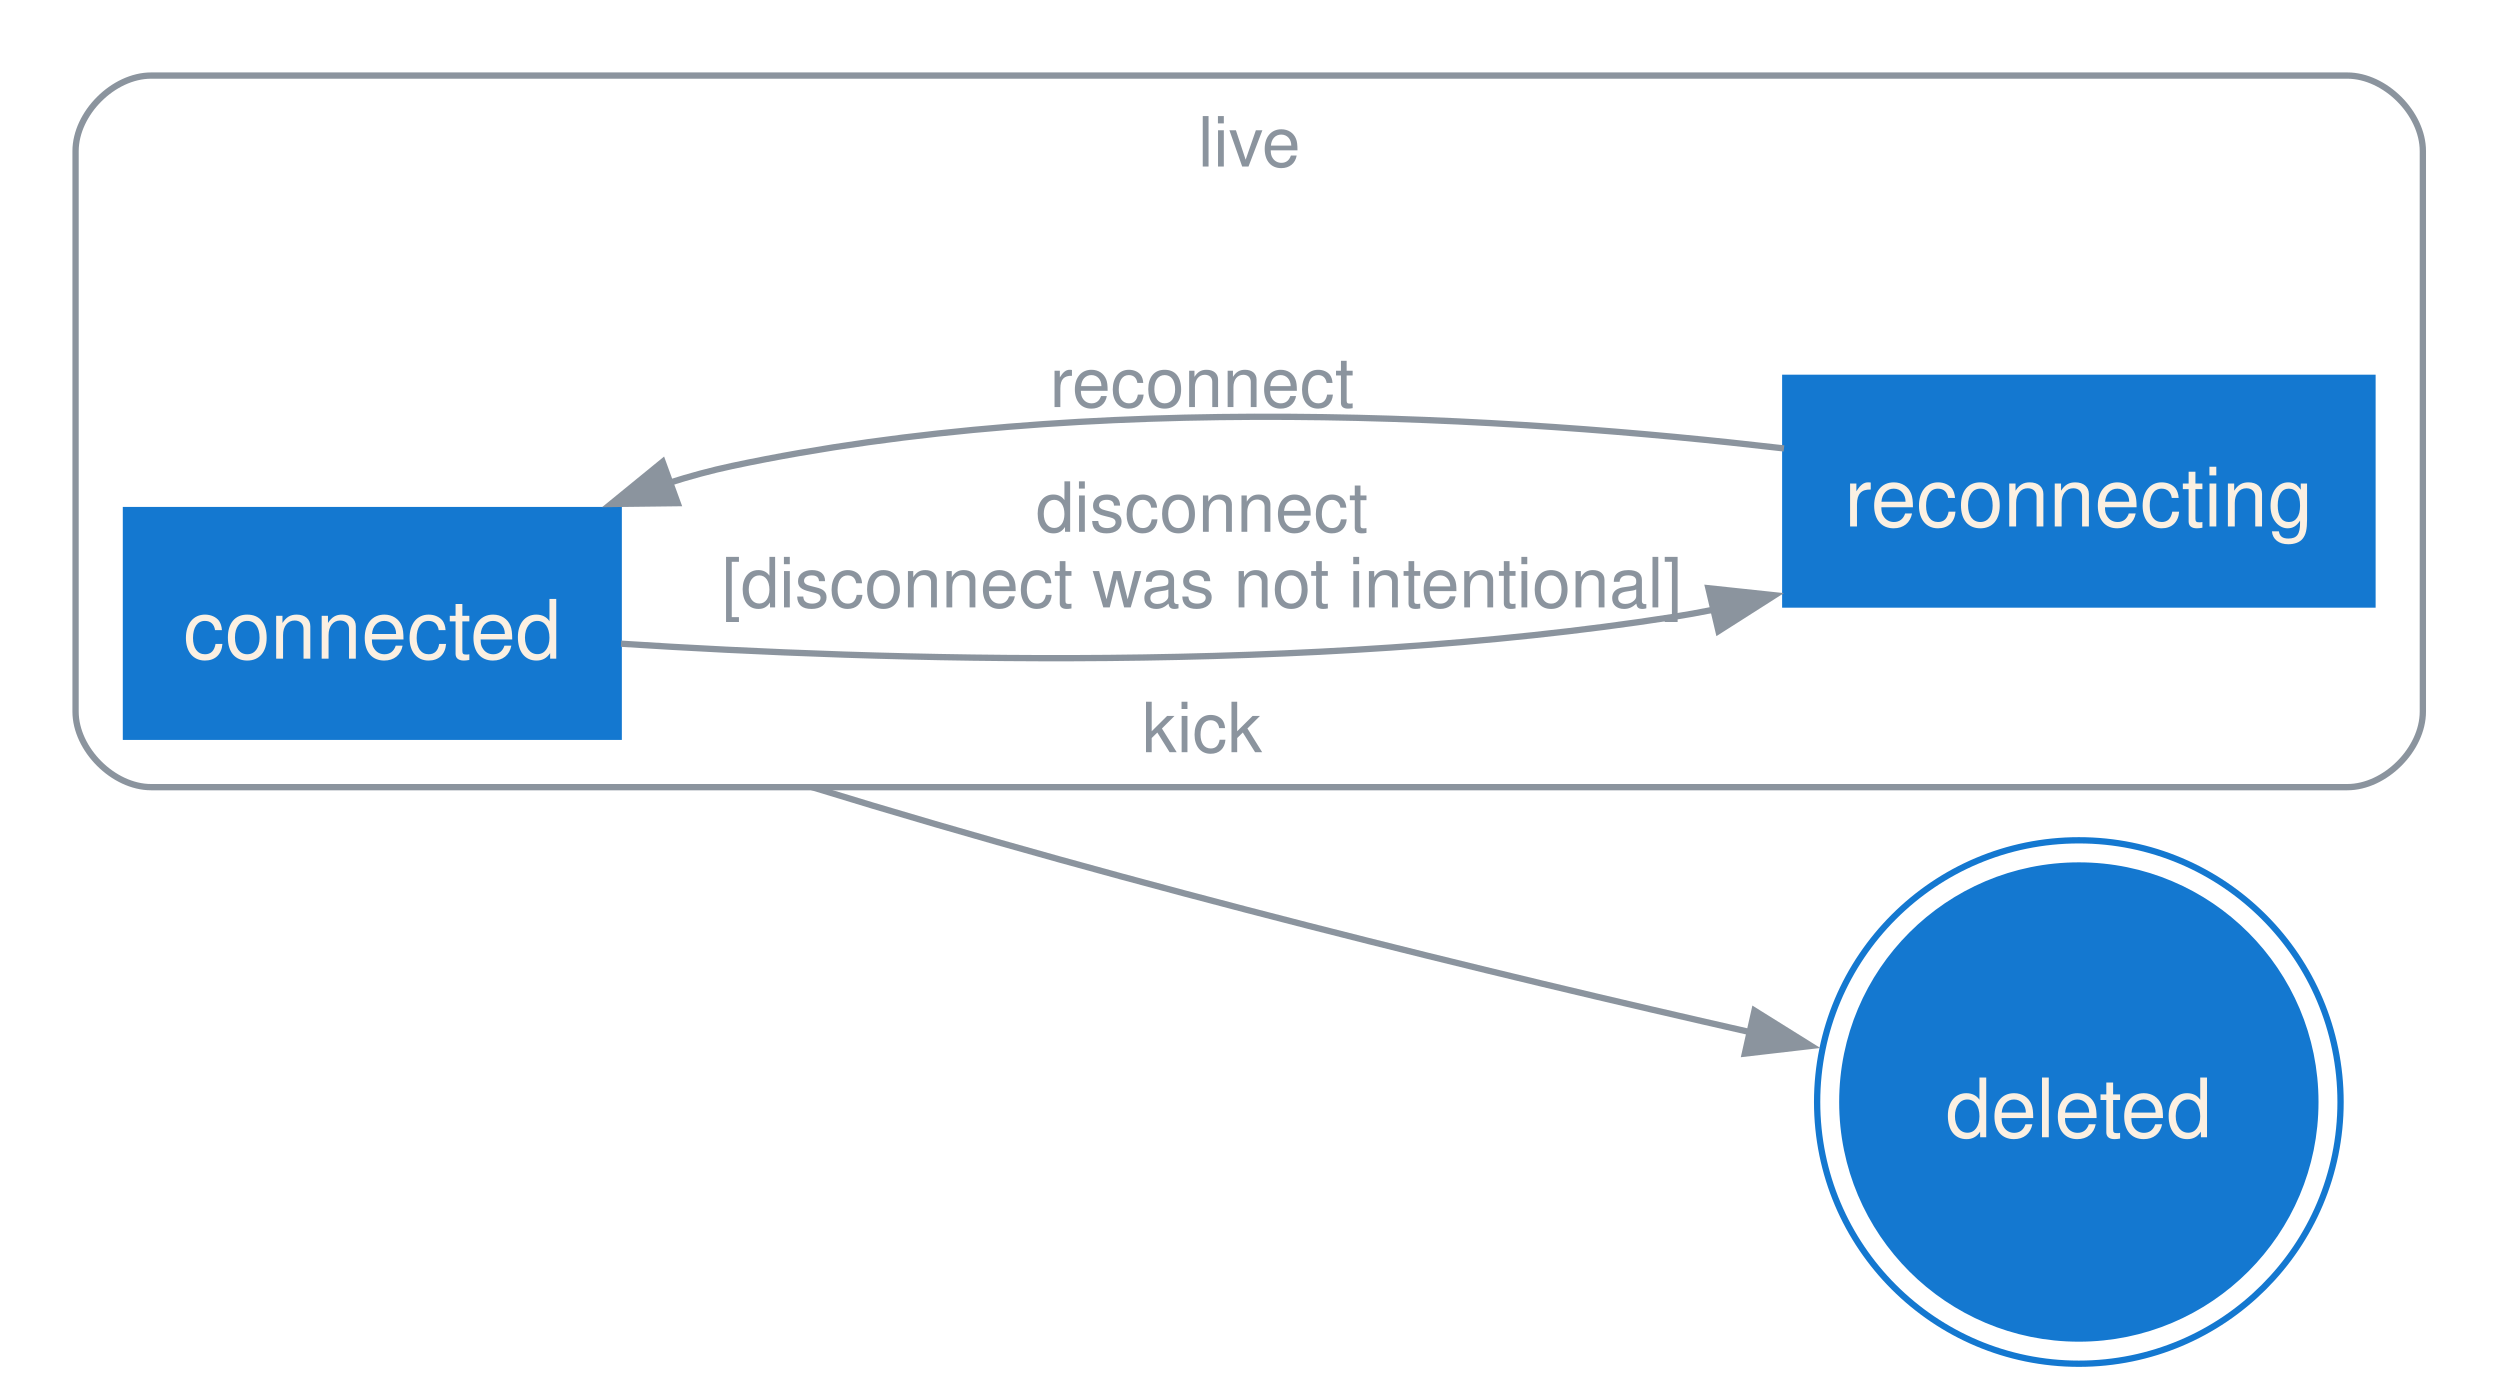
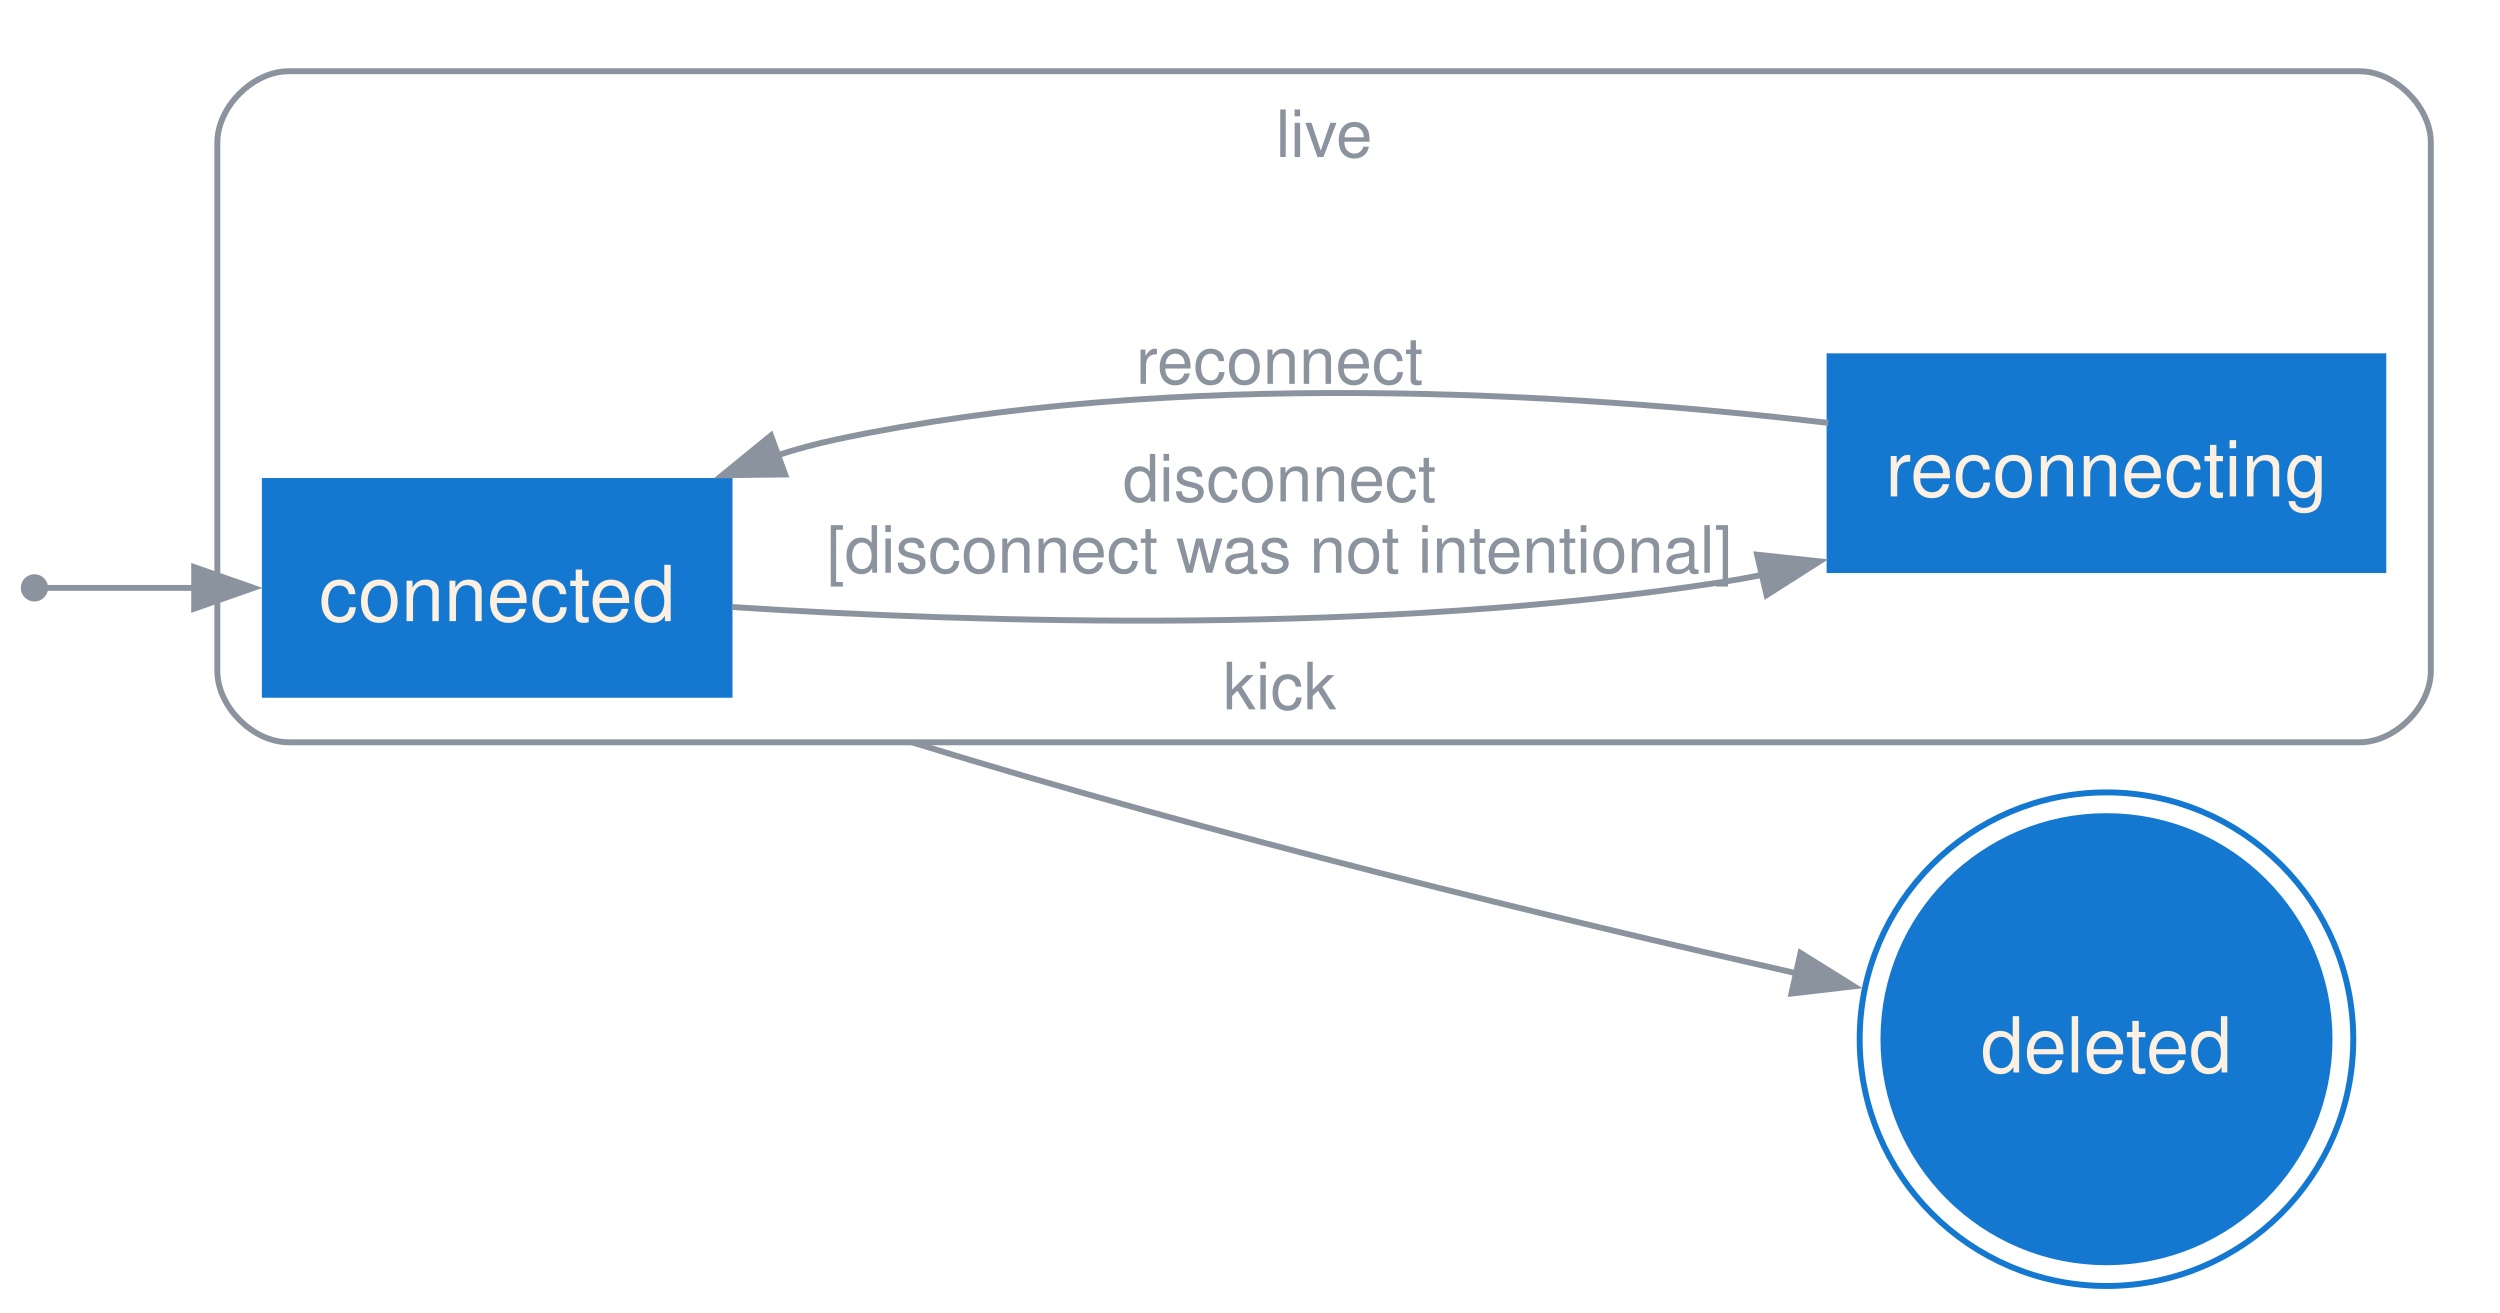
- <svg xmlns="http://www.w3.org/2000/svg" width="397pt" height="221pt" viewBox="0.00 0.00 397.00 221.00">
+ <svg xmlns="http://www.w3.org/2000/svg" width="421pt" height="221pt" viewBox="0.00 0.00 421.00 221.00">
  <g id="graph0" class="graph" transform="scale(1 1) rotate(0) translate(4 216.56)">
    <g id="clust1" class="cluster">
-       <path fill="none" stroke="#8b949e" d="M20,-91.56C20,-91.56 368.75,-91.56 368.75,-91.56 374.75,-91.56 380.75,-97.56 380.75,-103.56 380.75,-103.56 380.75,-192.56 380.75,-192.56 380.75,-198.56 374.75,-204.56 368.75,-204.56 368.75,-204.56 20,-204.56 20,-204.56 14,-204.56 8,-198.56 8,-192.56 8,-192.56 8,-103.56 8,-103.56 8,-97.56 14,-91.56 20,-91.56" />
-       <text xml:space="preserve" text-anchor="middle" x="194.38" y="-190.11" font-family="Helvetica,sans-Serif" font-size="11.00" fill="#8b949e">live</text>
+       <path fill="none" stroke="#8b949e" d="M44.6,-91.56C44.6,-91.56 393.35,-91.56 393.35,-91.56 399.35,-91.56 405.35,-97.56 405.35,-103.56 405.35,-103.56 405.35,-192.56 405.35,-192.56 405.35,-198.56 399.35,-204.56 393.35,-204.56 393.35,-204.56 44.6,-204.56 44.6,-204.56 38.6,-204.56 32.6,-198.56 32.6,-192.56 32.6,-192.56 32.6,-103.56 32.6,-103.56 32.6,-97.56 38.6,-91.56 44.6,-91.56" />
+       <text xml:space="preserve" text-anchor="middle" x="218.98" y="-190.11" font-family="Helvetica,sans-Serif" font-size="11.00" fill="#8b949e">live</text>
    </g>
    <g id="node1" class="node">
-       <polygon fill="#1478d0" stroke="#1478d0" points="94.25,-135.56 16,-135.56 16,-99.56 94.25,-99.56 94.25,-135.56" />
-       <text xml:space="preserve" text-anchor="middle" x="55.12" y="-111.96" font-family="Helvetica,sans-Serif" font-size="13.00" fill="#fbf0e2">connected</text>
+       <ellipse fill="#8b949e" stroke="#8b949e" cx="1.8" cy="-117.56" rx="1.8" ry="1.8" />
    </g>
    <g id="node2" class="node">
-       <polygon fill="#1478d0" stroke="#1478d0" points="372.75,-156.56 279.5,-156.56 279.5,-120.56 372.75,-120.56 372.75,-156.56" />
-       <text xml:space="preserve" text-anchor="middle" x="326.12" y="-132.96" font-family="Helvetica,sans-Serif" font-size="13.00" fill="#fbf0e2">reconnecting</text>
+       <polygon fill="#1478d0" stroke="#1478d0" points="118.85,-135.56 40.6,-135.56 40.6,-99.56 118.85,-99.56 118.85,-135.56" />
+       <text xml:space="preserve" text-anchor="middle" x="79.73" y="-111.96" font-family="Helvetica,sans-Serif" font-size="13.00" fill="#fbf0e2">connected</text>
    </g>
    <g id="edge1" class="edge">
-       <path fill="none" stroke="#8b949e" d="M94.63,-114.34C136.1,-111.66 203.9,-109.58 261.5,-118.56 263.69,-118.9 265.9,-119.3 268.13,-119.75" />
-       <polygon fill="#8b949e" stroke="#8b949e" points="267.29,-123.15 277.82,-122.03 268.89,-116.34 267.29,-123.15" />
-       <text xml:space="preserve" text-anchor="middle" x="186.88" y="-132.11" font-family="Helvetica,sans-Serif" font-size="11.00" fill="#8b949e">disconnect</text>
-       <text xml:space="preserve" text-anchor="middle" x="186.88" y="-120.11" font-family="Helvetica,sans-Serif" font-size="11.00" fill="#8b949e">[disconnect was not intentional]</text>
+       <path fill="none" stroke="#8b949e" d="M3.87,-117.56C7.1,-117.56 17.24,-117.56 29.05,-117.56" />
+       <polygon fill="#8b949e" stroke="#8b949e" points="28.7,-121.06 38.7,-117.56 28.7,-114.06 28.7,-121.06" />
    </g>
    <g id="node3" class="node">
-       <ellipse fill="#1478d0" stroke="#1478d0" cx="326.12" cy="-41.56" rx="37.56" ry="37.56" />
-       <ellipse fill="none" stroke="#1478d0" cx="326.12" cy="-41.56" rx="41.56" ry="41.56" />
-       <text xml:space="preserve" text-anchor="middle" x="326.12" y="-35.96" font-family="Helvetica,sans-Serif" font-size="13.00" fill="#fbf0e2">deleted</text>
+       <polygon fill="#1478d0" stroke="#1478d0" points="397.35,-156.56 304.1,-156.56 304.1,-120.56 397.35,-120.56 397.35,-156.56" />
+       <text xml:space="preserve" text-anchor="middle" x="350.73" y="-132.96" font-family="Helvetica,sans-Serif" font-size="13.00" fill="#fbf0e2">reconnecting</text>
+     </g>
+     <g id="edge2" class="edge">
+       <path fill="none" stroke="#8b949e" d="M119.23,-114.34C160.7,-111.66 228.5,-109.58 286.1,-118.56 288.29,-118.9 290.5,-119.3 292.73,-119.75" />
+       <polygon fill="#8b949e" stroke="#8b949e" points="291.89,-123.15 302.42,-122.03 293.49,-116.34 291.89,-123.15" />
+       <text xml:space="preserve" text-anchor="middle" x="211.48" y="-132.11" font-family="Helvetica,sans-Serif" font-size="11.00" fill="#8b949e">disconnect</text>
+       <text xml:space="preserve" text-anchor="middle" x="211.48" y="-120.11" font-family="Helvetica,sans-Serif" font-size="11.00" fill="#8b949e">[disconnect was not intentional]</text>
+     </g>
+     <g id="node4" class="node">
+       <ellipse fill="#1478d0" stroke="#1478d0" cx="350.73" cy="-41.56" rx="37.56" ry="37.56" />
+       <ellipse fill="none" stroke="#1478d0" cx="350.73" cy="-41.56" rx="41.56" ry="41.56" />
+       <text xml:space="preserve" text-anchor="middle" x="350.73" y="-35.96" font-family="Helvetica,sans-Serif" font-size="13.00" fill="#fbf0e2">deleted</text>
+     </g>
+     <g id="edge4" class="edge">
+       <path fill="none" stroke="#8b949e" d="M149.55,-91.56C201,-75.69 258.43,-61.75 298.54,-52.65" />
+       <polygon fill="#8b949e" stroke="#8b949e" points="299.21,-56.08 308.2,-50.47 297.68,-49.25 299.21,-56.08" />
+       <text xml:space="preserve" text-anchor="middle" x="211.48" y="-97.11" font-family="Helvetica,sans-Serif" font-size="11.00" fill="#8b949e">kick</text>
    </g>
    <g id="edge3" class="edge">
-       <path fill="none" stroke="#8b949e" d="M124.95,-91.56C176.4,-75.69 233.83,-61.75 273.94,-52.65" />
-       <polygon fill="#8b949e" stroke="#8b949e" points="274.61,-56.08 283.6,-50.47 273.08,-49.25 274.61,-56.08" />
-       <text xml:space="preserve" text-anchor="middle" x="186.88" y="-97.11" font-family="Helvetica,sans-Serif" font-size="11.00" fill="#8b949e">kick</text>
-     </g>
-     <g id="edge2" class="edge">
-       <path fill="none" stroke="#8b949e" d="M279.29,-145.35C235.79,-150.42 168.83,-154.59 112.25,-142.56 108.91,-141.85 105.54,-140.93 102.18,-139.86" />
-       <polygon fill="#8b949e" stroke="#8b949e" points="103.62,-136.66 93.02,-136.53 101.23,-143.23 103.62,-136.66" />
-       <text xml:space="preserve" text-anchor="middle" x="186.88" y="-151.92" font-family="Helvetica,sans-Serif" font-size="11.00" fill="#8b949e">reconnect</text>
+       <path fill="none" stroke="#8b949e" d="M303.89,-145.35C260.39,-150.42 193.43,-154.59 136.85,-142.56 133.51,-141.85 130.14,-140.93 126.78,-139.86" />
+       <polygon fill="#8b949e" stroke="#8b949e" points="128.22,-136.66 117.62,-136.53 125.83,-143.23 128.22,-136.66" />
+       <text xml:space="preserve" text-anchor="middle" x="211.48" y="-151.92" font-family="Helvetica,sans-Serif" font-size="11.00" fill="#8b949e">reconnect</text>
    </g>
  </g>
</svg>
